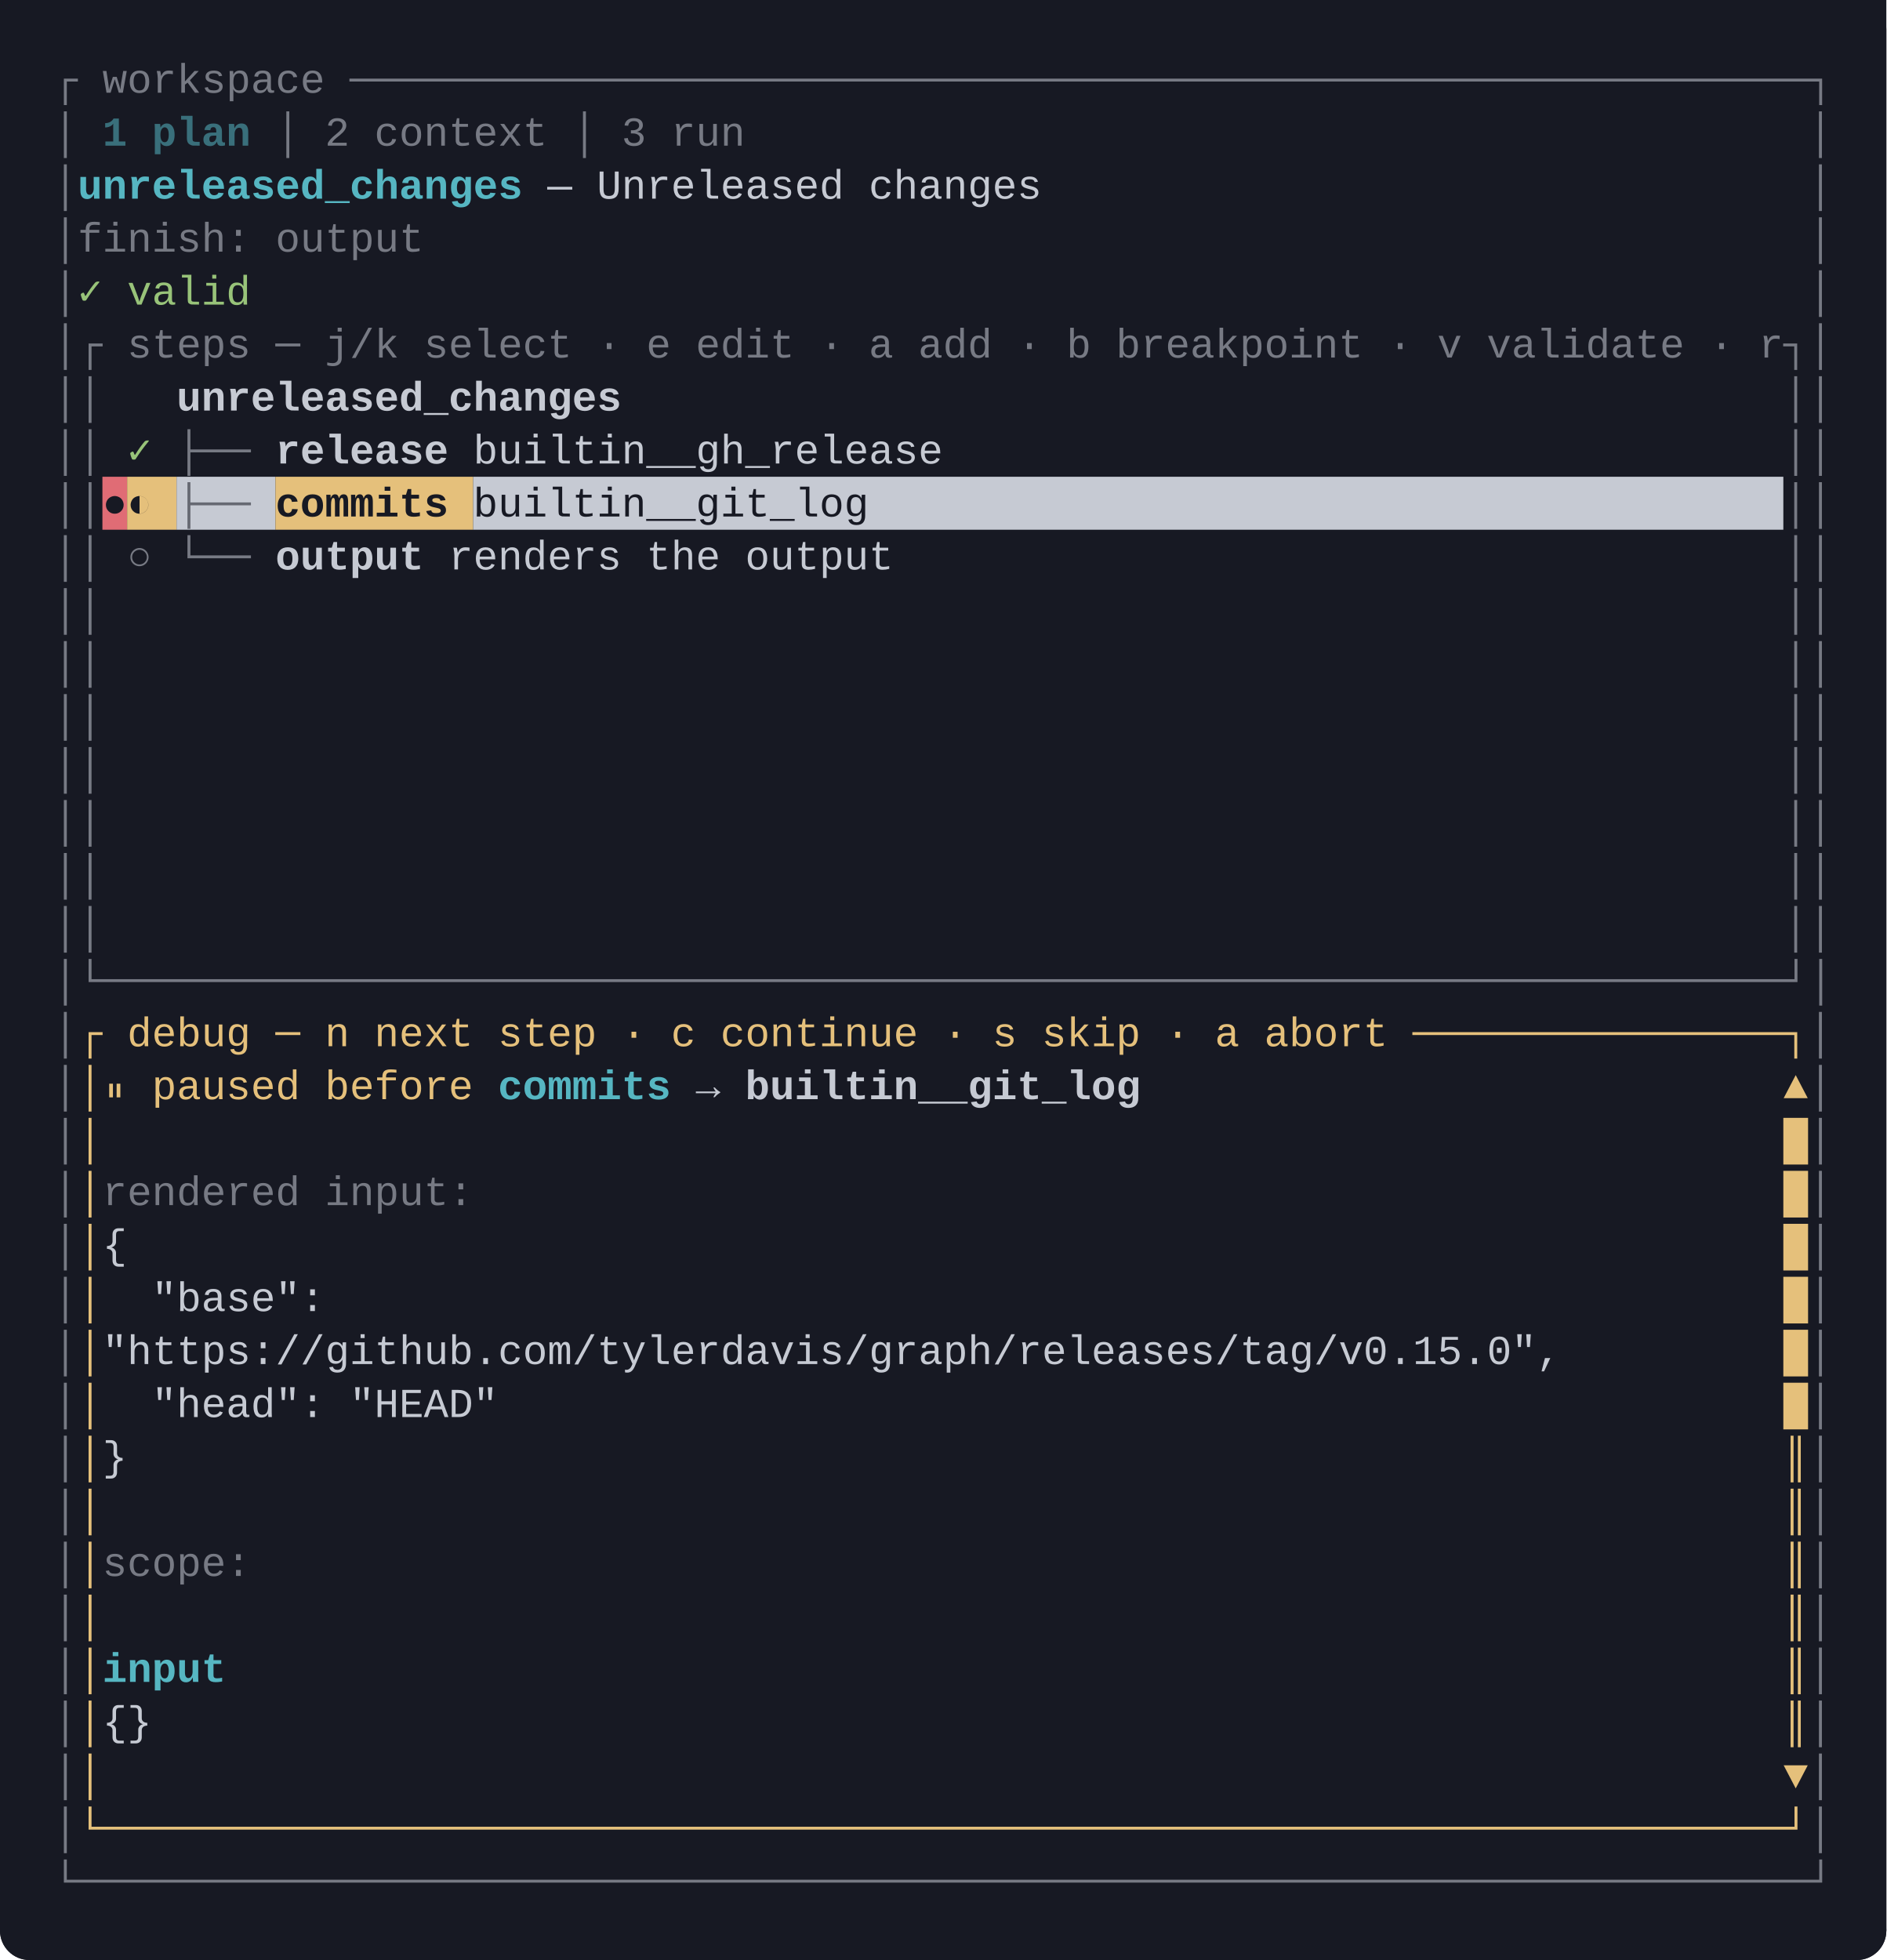
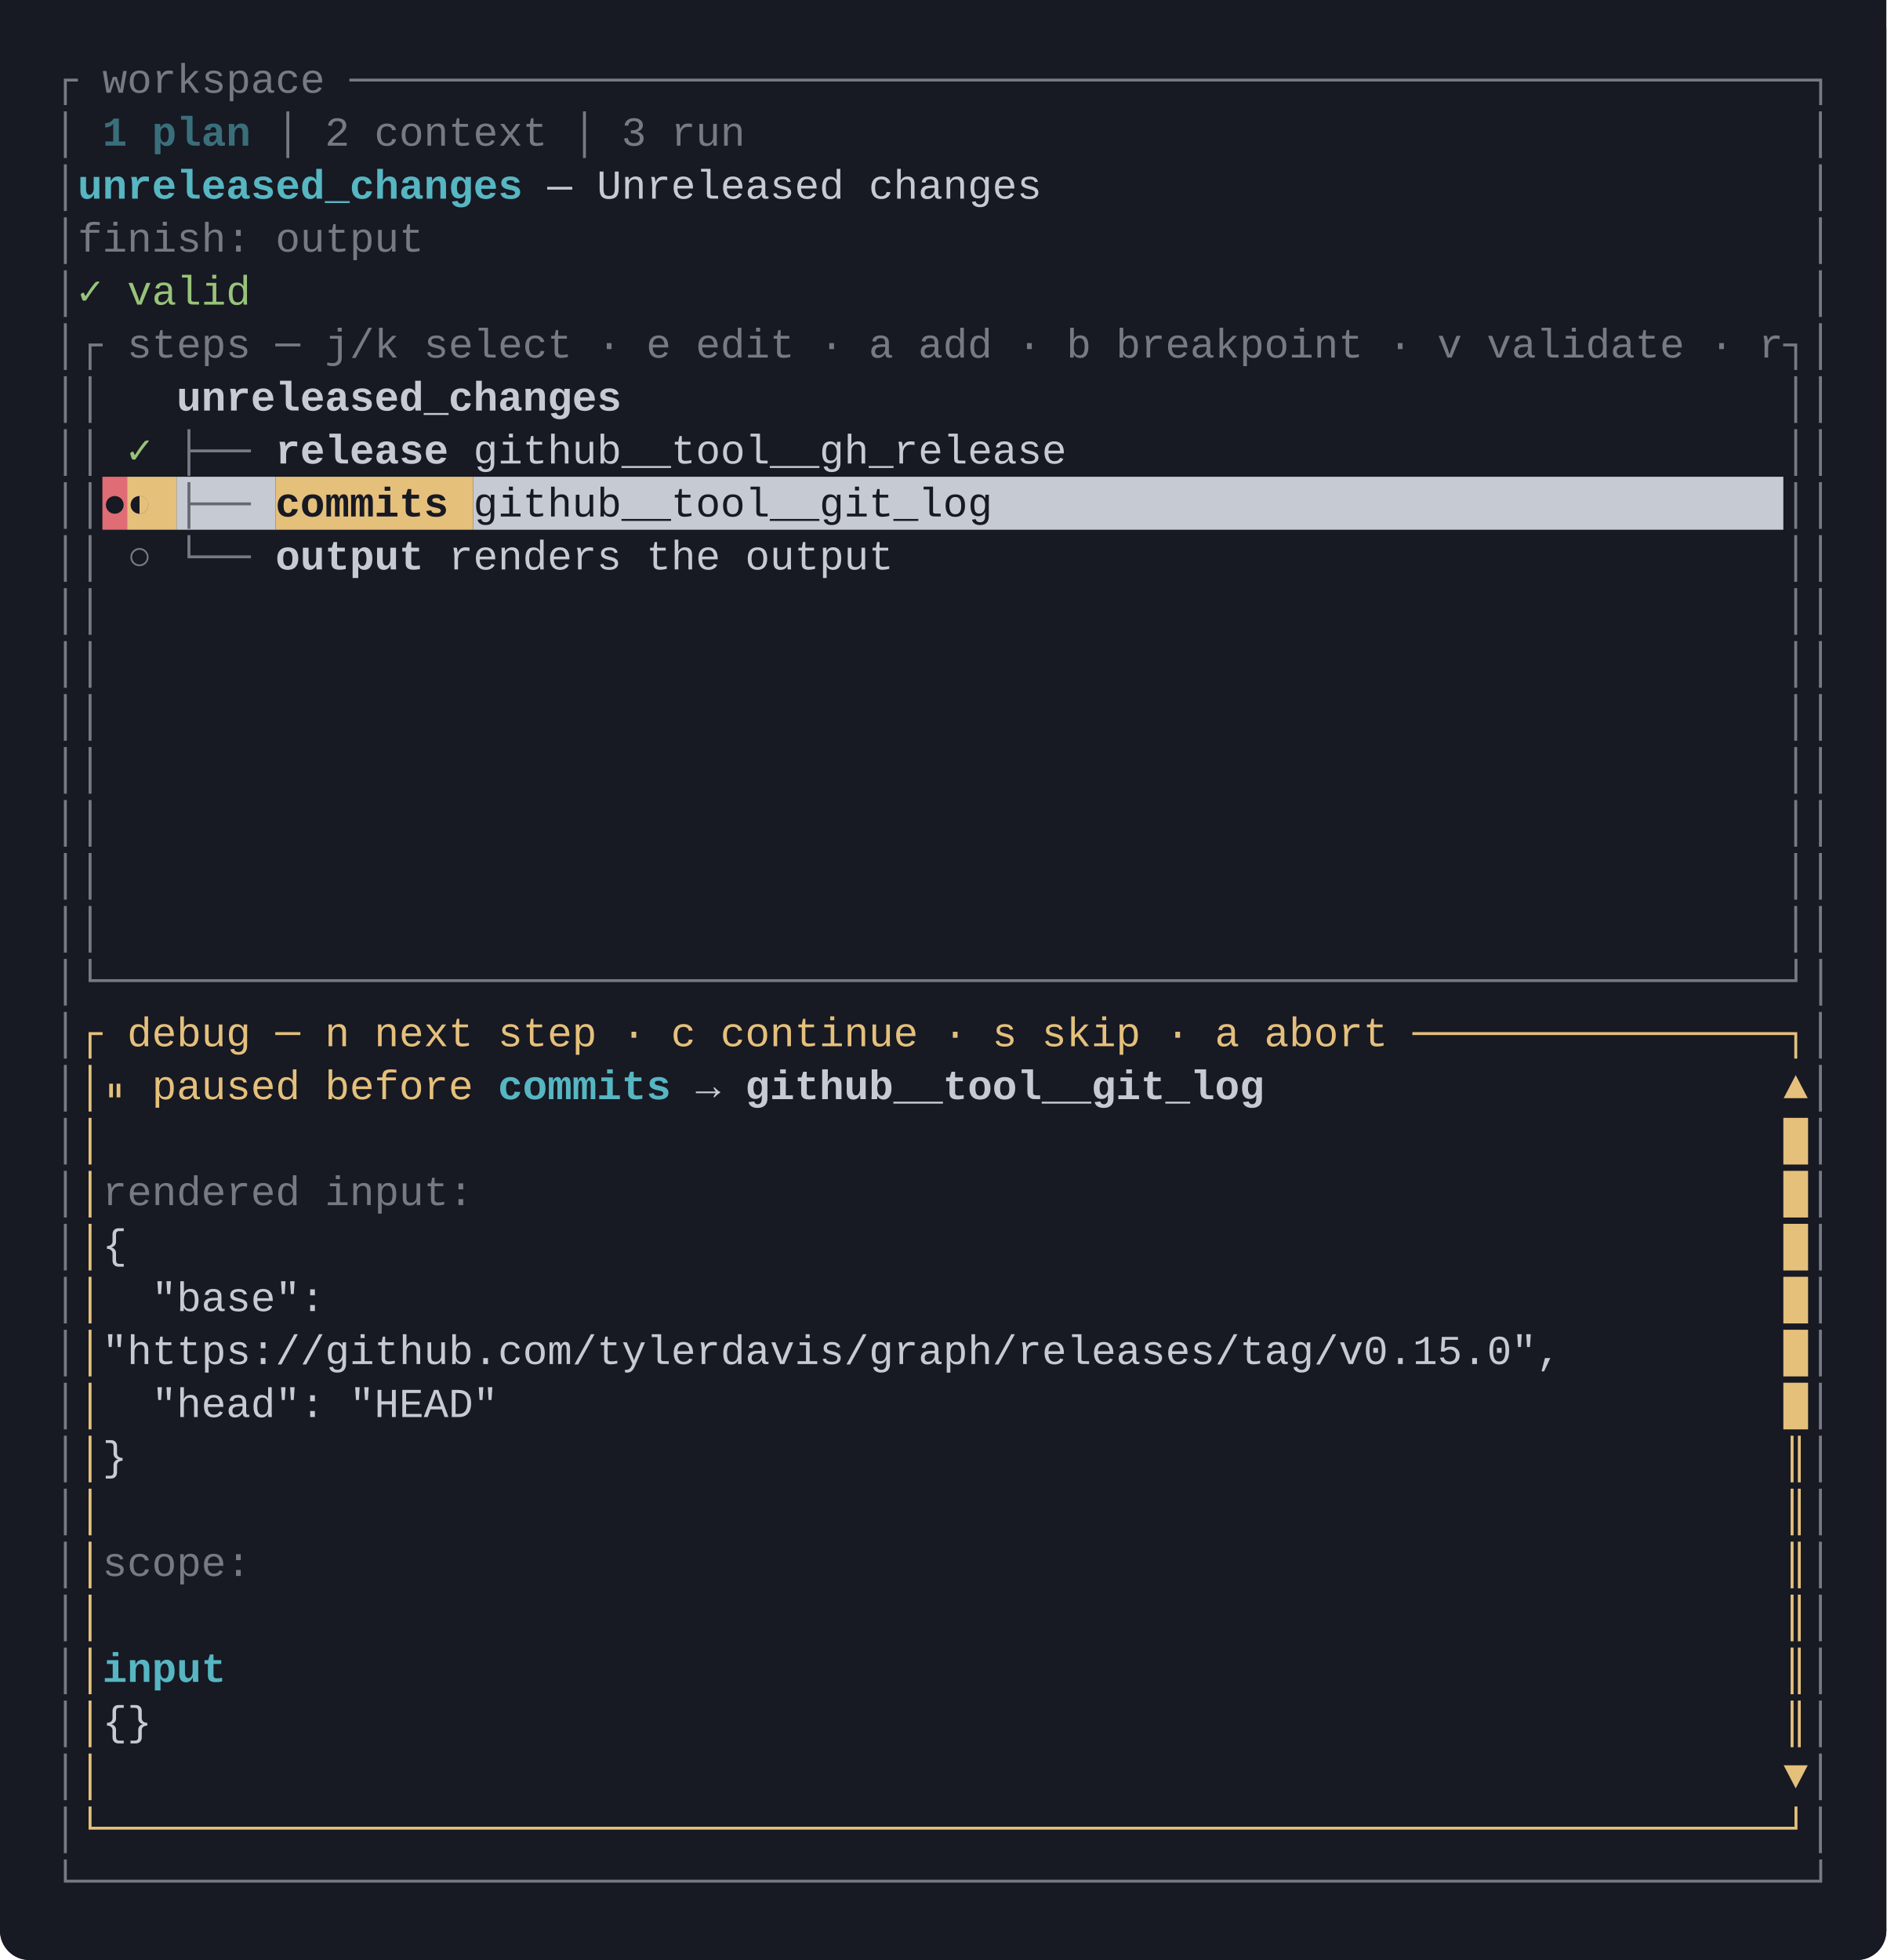
<svg xmlns="http://www.w3.org/2000/svg" width="641" height="666" viewBox="0 0 641 666" xml:space="preserve" font-family="ui-monospace, SFMono-Regular, Menlo, Consolas, 'Liberation Mono', monospace" font-size="14px">
  <rect width="641" height="666" rx="10" fill="#11131b" />
  <rect y="0" width="641" height="656" fill="#171923" />
  <rect y="646" width="641" height="20" rx="10" fill="#171923" />
  <rect x="34.8" y="162.0" width="8.4" height="18" fill="#e06c75" />
  <rect x="43.2" y="162.0" width="16.8" height="18" fill="#e5c07b" />
  <rect x="60.0" y="162.0" width="33.6" height="18" fill="#c6cad3" />
  <rect x="93.6" y="162.0" width="67.2" height="18" fill="#e5c07b" />
  <rect x="160.8" y="162.0" width="445.2" height="18" fill="#c6cad3" />
  <text x="18.0" y="31.5" textLength="8.4" lengthAdjust="spacingAndGlyphs" fill="#c6cad3" opacity="0.55">┌</text>
  <text x="34.8" y="31.5" textLength="75.6" lengthAdjust="spacingAndGlyphs" fill="#c6cad3" opacity="0.55">workspace</text>
  <text x="118.8" y="31.5" textLength="504.0" lengthAdjust="spacingAndGlyphs" fill="#c6cad3" opacity="0.55">───────────────────────────────────────────────────────────┐</text>
  <text x="18.0" y="49.5" textLength="8.4" lengthAdjust="spacingAndGlyphs" fill="#c6cad3" opacity="0.55">│</text>
  <text x="34.8" y="49.5" textLength="8.4" lengthAdjust="spacingAndGlyphs" fill="#56b6c2" font-weight="600" opacity="0.55">1</text>
  <text x="51.6" y="49.5" textLength="33.6" lengthAdjust="spacingAndGlyphs" fill="#56b6c2" font-weight="600" opacity="0.55">plan</text>
  <text x="93.6" y="49.5" textLength="8.4" lengthAdjust="spacingAndGlyphs" fill="#c6cad3" opacity="0.55">│</text>
  <text x="110.4" y="49.5" textLength="8.4" lengthAdjust="spacingAndGlyphs" fill="#c6cad3" opacity="0.55">2</text>
  <text x="127.2" y="49.5" textLength="58.8" lengthAdjust="spacingAndGlyphs" fill="#c6cad3" opacity="0.55">context</text>
  <text x="194.4" y="49.5" textLength="8.4" lengthAdjust="spacingAndGlyphs" fill="#c6cad3" opacity="0.55">│</text>
  <text x="211.2" y="49.5" textLength="8.4" lengthAdjust="spacingAndGlyphs" fill="#c6cad3" opacity="0.55">3</text>
  <text x="228.0" y="49.5" textLength="25.2" lengthAdjust="spacingAndGlyphs" fill="#c6cad3" opacity="0.55">run</text>
  <text x="614.4" y="49.5" textLength="8.4" lengthAdjust="spacingAndGlyphs" fill="#c6cad3" opacity="0.55">│</text>
  <text x="18.0" y="67.5" textLength="8.4" lengthAdjust="spacingAndGlyphs" fill="#c6cad3" opacity="0.55">│</text>
  <text x="26.4" y="67.5" textLength="151.2" lengthAdjust="spacingAndGlyphs" fill="#56b6c2" font-weight="600">unreleased_changes</text>
  <text x="186.0" y="67.5" textLength="8.4" lengthAdjust="spacingAndGlyphs" fill="#c6cad3">—</text>
  <text x="202.8" y="67.5" textLength="84.0" lengthAdjust="spacingAndGlyphs" fill="#c6cad3">Unreleased</text>
  <text x="295.2" y="67.5" textLength="58.8" lengthAdjust="spacingAndGlyphs" fill="#c6cad3">changes</text>
  <text x="614.4" y="67.5" textLength="8.4" lengthAdjust="spacingAndGlyphs" fill="#c6cad3" opacity="0.55">│</text>
  <text x="18.0" y="85.5" textLength="67.2" lengthAdjust="spacingAndGlyphs" fill="#c6cad3" opacity="0.55">│finish:</text>
  <text x="93.6" y="85.5" textLength="50.4" lengthAdjust="spacingAndGlyphs" fill="#c6cad3" opacity="0.55">output</text>
  <text x="614.4" y="85.5" textLength="8.4" lengthAdjust="spacingAndGlyphs" fill="#c6cad3" opacity="0.55">│</text>
  <text x="18.0" y="103.5" textLength="8.4" lengthAdjust="spacingAndGlyphs" fill="#c6cad3" opacity="0.55">│</text>
  <text x="26.4" y="103.5" textLength="8.4" lengthAdjust="spacingAndGlyphs" fill="#98c379">✓</text>
  <text x="43.2" y="103.5" textLength="42.0" lengthAdjust="spacingAndGlyphs" fill="#98c379">valid</text>
  <text x="614.4" y="103.5" textLength="8.4" lengthAdjust="spacingAndGlyphs" fill="#c6cad3" opacity="0.55">│</text>
  <text x="18.0" y="121.5" textLength="16.8" lengthAdjust="spacingAndGlyphs" fill="#c6cad3" opacity="0.55">│┌</text>
  <text x="43.2" y="121.5" textLength="42.0" lengthAdjust="spacingAndGlyphs" fill="#c6cad3" opacity="0.55">steps</text>
  <text x="93.6" y="121.5" textLength="8.4" lengthAdjust="spacingAndGlyphs" fill="#c6cad3" opacity="0.55">─</text>
  <text x="110.4" y="121.5" textLength="25.2" lengthAdjust="spacingAndGlyphs" fill="#c6cad3" opacity="0.55">j/k</text>
  <text x="144.0" y="121.5" textLength="50.4" lengthAdjust="spacingAndGlyphs" fill="#c6cad3" opacity="0.55">select</text>
  <text x="202.8" y="121.5" textLength="8.4" lengthAdjust="spacingAndGlyphs" fill="#c6cad3" opacity="0.55">·</text>
  <text x="219.6" y="121.5" textLength="8.4" lengthAdjust="spacingAndGlyphs" fill="#c6cad3" opacity="0.55">e</text>
  <text x="236.4" y="121.5" textLength="33.6" lengthAdjust="spacingAndGlyphs" fill="#c6cad3" opacity="0.55">edit</text>
  <text x="278.4" y="121.5" textLength="8.4" lengthAdjust="spacingAndGlyphs" fill="#c6cad3" opacity="0.55">·</text>
  <text x="295.2" y="121.5" textLength="8.4" lengthAdjust="spacingAndGlyphs" fill="#c6cad3" opacity="0.55">a</text>
  <text x="312.0" y="121.5" textLength="25.2" lengthAdjust="spacingAndGlyphs" fill="#c6cad3" opacity="0.55">add</text>
  <text x="345.6" y="121.5" textLength="8.4" lengthAdjust="spacingAndGlyphs" fill="#c6cad3" opacity="0.55">·</text>
  <text x="362.4" y="121.5" textLength="8.4" lengthAdjust="spacingAndGlyphs" fill="#c6cad3" opacity="0.55">b</text>
  <text x="379.2" y="121.5" textLength="84.0" lengthAdjust="spacingAndGlyphs" fill="#c6cad3" opacity="0.55">breakpoint</text>
  <text x="471.6" y="121.5" textLength="8.4" lengthAdjust="spacingAndGlyphs" fill="#c6cad3" opacity="0.55">·</text>
  <text x="488.4" y="121.5" textLength="8.4" lengthAdjust="spacingAndGlyphs" fill="#c6cad3" opacity="0.55">v</text>
  <text x="505.2" y="121.5" textLength="67.2" lengthAdjust="spacingAndGlyphs" fill="#c6cad3" opacity="0.55">validate</text>
  <text x="580.8" y="121.5" textLength="8.4" lengthAdjust="spacingAndGlyphs" fill="#c6cad3" opacity="0.55">·</text>
  <text x="597.6" y="121.5" textLength="25.2" lengthAdjust="spacingAndGlyphs" fill="#c6cad3" opacity="0.55">r┐│</text>
  <text x="18.0" y="139.5" textLength="16.8" lengthAdjust="spacingAndGlyphs" fill="#c6cad3" opacity="0.55">││</text>
  <text x="60.0" y="139.5" textLength="151.2" lengthAdjust="spacingAndGlyphs" fill="#c6cad3" font-weight="600">unreleased_changes</text>
  <text x="606.0" y="139.5" textLength="16.8" lengthAdjust="spacingAndGlyphs" fill="#c6cad3" opacity="0.55">││</text>
  <text x="18.0" y="157.5" textLength="16.8" lengthAdjust="spacingAndGlyphs" fill="#c6cad3" opacity="0.55">││</text>
  <text x="43.2" y="157.5" textLength="8.4" lengthAdjust="spacingAndGlyphs" fill="#98c379">✓</text>
  <text x="60.0" y="157.5" textLength="25.2" lengthAdjust="spacingAndGlyphs" fill="#c6cad3" opacity="0.55">├──</text>
  <text x="93.6" y="157.5" textLength="58.8" lengthAdjust="spacingAndGlyphs" fill="#c6cad3" font-weight="600">release</text>
-   <text x="160.8" y="157.5" textLength="159.6" lengthAdjust="spacingAndGlyphs" fill="#c6cad3">builtin__gh_release</text>
+   <text x="160.8" y="157.5" textLength="201.6" lengthAdjust="spacingAndGlyphs" fill="#c6cad3">github__tool__gh_release</text>
  <text x="606.0" y="157.5" textLength="16.8" lengthAdjust="spacingAndGlyphs" fill="#c6cad3" opacity="0.55">││</text>
  <text x="18.0" y="175.5" textLength="16.8" lengthAdjust="spacingAndGlyphs" fill="#c6cad3" opacity="0.55">││</text>
  <text x="34.8" y="175.5" textLength="8.4" lengthAdjust="spacingAndGlyphs" fill="#171923">●</text>
  <text x="43.2" y="175.5" textLength="8.4" lengthAdjust="spacingAndGlyphs" fill="#171923">◐</text>
  <text x="60.0" y="175.5" textLength="25.2" lengthAdjust="spacingAndGlyphs" fill="#171923" opacity="0.55">├──</text>
  <text x="93.6" y="175.5" textLength="58.8" lengthAdjust="spacingAndGlyphs" fill="#171923" font-weight="600">commits</text>
-   <text x="160.8" y="175.5" textLength="134.4" lengthAdjust="spacingAndGlyphs" fill="#171923">builtin__git_log</text>
+   <text x="160.8" y="175.5" textLength="176.4" lengthAdjust="spacingAndGlyphs" fill="#171923">github__tool__git_log</text>
  <text x="606.0" y="175.5" textLength="16.8" lengthAdjust="spacingAndGlyphs" fill="#c6cad3" opacity="0.55">││</text>
  <text x="18.0" y="193.5" textLength="16.8" lengthAdjust="spacingAndGlyphs" fill="#c6cad3" opacity="0.55">││</text>
  <text x="43.2" y="193.5" textLength="8.4" lengthAdjust="spacingAndGlyphs" fill="#c6cad3" opacity="0.55">○</text>
  <text x="60.0" y="193.5" textLength="25.2" lengthAdjust="spacingAndGlyphs" fill="#c6cad3" opacity="0.55">└──</text>
  <text x="93.6" y="193.5" textLength="50.4" lengthAdjust="spacingAndGlyphs" fill="#c6cad3" font-weight="600">output</text>
  <text x="152.4" y="193.5" textLength="58.8" lengthAdjust="spacingAndGlyphs" fill="#c6cad3">renders</text>
  <text x="219.6" y="193.5" textLength="25.2" lengthAdjust="spacingAndGlyphs" fill="#c6cad3">the</text>
  <text x="253.2" y="193.5" textLength="50.4" lengthAdjust="spacingAndGlyphs" fill="#c6cad3">output</text>
  <text x="606.0" y="193.5" textLength="16.8" lengthAdjust="spacingAndGlyphs" fill="#c6cad3" opacity="0.55">││</text>
  <text x="18.0" y="211.5" textLength="16.8" lengthAdjust="spacingAndGlyphs" fill="#c6cad3" opacity="0.55">││</text>
  <text x="606.0" y="211.5" textLength="16.8" lengthAdjust="spacingAndGlyphs" fill="#c6cad3" opacity="0.55">││</text>
  <text x="18.0" y="229.5" textLength="16.8" lengthAdjust="spacingAndGlyphs" fill="#c6cad3" opacity="0.55">││</text>
  <text x="606.0" y="229.5" textLength="16.8" lengthAdjust="spacingAndGlyphs" fill="#c6cad3" opacity="0.55">││</text>
  <text x="18.0" y="247.5" textLength="16.8" lengthAdjust="spacingAndGlyphs" fill="#c6cad3" opacity="0.55">││</text>
  <text x="606.0" y="247.5" textLength="16.8" lengthAdjust="spacingAndGlyphs" fill="#c6cad3" opacity="0.55">││</text>
  <text x="18.0" y="265.5" textLength="16.8" lengthAdjust="spacingAndGlyphs" fill="#c6cad3" opacity="0.55">││</text>
  <text x="606.0" y="265.5" textLength="16.8" lengthAdjust="spacingAndGlyphs" fill="#c6cad3" opacity="0.55">││</text>
  <text x="18.0" y="283.5" textLength="16.8" lengthAdjust="spacingAndGlyphs" fill="#c6cad3" opacity="0.55">││</text>
  <text x="606.0" y="283.5" textLength="16.8" lengthAdjust="spacingAndGlyphs" fill="#c6cad3" opacity="0.55">││</text>
  <text x="18.0" y="301.5" textLength="16.8" lengthAdjust="spacingAndGlyphs" fill="#c6cad3" opacity="0.55">││</text>
  <text x="606.0" y="301.5" textLength="16.8" lengthAdjust="spacingAndGlyphs" fill="#c6cad3" opacity="0.55">││</text>
  <text x="18.0" y="319.5" textLength="16.8" lengthAdjust="spacingAndGlyphs" fill="#c6cad3" opacity="0.55">││</text>
  <text x="606.0" y="319.5" textLength="16.8" lengthAdjust="spacingAndGlyphs" fill="#c6cad3" opacity="0.55">││</text>
  <text x="18.0" y="337.5" textLength="604.8" lengthAdjust="spacingAndGlyphs" fill="#c6cad3" opacity="0.55">│└────────────────────────────────────────────────────────────────────┘│</text>
  <text x="18.0" y="355.5" textLength="8.4" lengthAdjust="spacingAndGlyphs" fill="#c6cad3" opacity="0.55">│</text>
  <text x="26.4" y="355.5" textLength="8.4" lengthAdjust="spacingAndGlyphs" fill="#e5c07b">┌</text>
  <text x="43.2" y="355.5" textLength="42.0" lengthAdjust="spacingAndGlyphs" fill="#e5c07b">debug</text>
  <text x="93.6" y="355.5" textLength="8.4" lengthAdjust="spacingAndGlyphs" fill="#e5c07b">─</text>
  <text x="110.4" y="355.5" textLength="8.4" lengthAdjust="spacingAndGlyphs" fill="#e5c07b">n</text>
  <text x="127.2" y="355.5" textLength="33.6" lengthAdjust="spacingAndGlyphs" fill="#e5c07b">next</text>
  <text x="169.2" y="355.5" textLength="33.6" lengthAdjust="spacingAndGlyphs" fill="#e5c07b">step</text>
  <text x="211.2" y="355.5" textLength="8.4" lengthAdjust="spacingAndGlyphs" fill="#e5c07b">·</text>
  <text x="228.0" y="355.5" textLength="8.4" lengthAdjust="spacingAndGlyphs" fill="#e5c07b">c</text>
  <text x="244.8" y="355.5" textLength="67.2" lengthAdjust="spacingAndGlyphs" fill="#e5c07b">continue</text>
  <text x="320.4" y="355.5" textLength="8.4" lengthAdjust="spacingAndGlyphs" fill="#e5c07b">·</text>
  <text x="337.2" y="355.5" textLength="8.4" lengthAdjust="spacingAndGlyphs" fill="#e5c07b">s</text>
  <text x="354.0" y="355.5" textLength="33.6" lengthAdjust="spacingAndGlyphs" fill="#e5c07b">skip</text>
  <text x="396.0" y="355.5" textLength="8.4" lengthAdjust="spacingAndGlyphs" fill="#e5c07b">·</text>
  <text x="412.8" y="355.5" textLength="8.4" lengthAdjust="spacingAndGlyphs" fill="#e5c07b">a</text>
  <text x="429.6" y="355.5" textLength="42.0" lengthAdjust="spacingAndGlyphs" fill="#e5c07b">abort</text>
  <text x="480.0" y="355.5" textLength="134.4" lengthAdjust="spacingAndGlyphs" fill="#e5c07b">───────────────┐</text>
  <text x="614.4" y="355.5" textLength="8.4" lengthAdjust="spacingAndGlyphs" fill="#c6cad3" opacity="0.55">│</text>
  <text x="18.0" y="373.5" textLength="8.4" lengthAdjust="spacingAndGlyphs" fill="#c6cad3" opacity="0.55">│</text>
  <text x="26.4" y="373.5" textLength="16.8" lengthAdjust="spacingAndGlyphs" fill="#e5c07b">│⏸</text>
  <text x="51.6" y="373.5" textLength="50.4" lengthAdjust="spacingAndGlyphs" fill="#e5c07b">paused</text>
  <text x="110.4" y="373.5" textLength="50.4" lengthAdjust="spacingAndGlyphs" fill="#e5c07b">before</text>
  <text x="169.2" y="373.5" textLength="58.8" lengthAdjust="spacingAndGlyphs" fill="#56b6c2" font-weight="600">commits</text>
  <text x="236.4" y="373.5" textLength="8.4" lengthAdjust="spacingAndGlyphs" fill="#c6cad3">→</text>
-   <text x="253.2" y="373.5" textLength="134.4" lengthAdjust="spacingAndGlyphs" fill="#c6cad3" font-weight="600">builtin__git_log</text>
+   <text x="253.2" y="373.5" textLength="176.4" lengthAdjust="spacingAndGlyphs" fill="#c6cad3" font-weight="600">github__tool__git_log</text>
  <text x="606.0" y="373.5" textLength="8.4" lengthAdjust="spacingAndGlyphs" fill="#e5c07b">▲</text>
  <text x="614.4" y="373.5" textLength="8.4" lengthAdjust="spacingAndGlyphs" fill="#c6cad3" opacity="0.55">│</text>
  <text x="18.0" y="391.5" textLength="8.4" lengthAdjust="spacingAndGlyphs" fill="#c6cad3" opacity="0.55">│</text>
  <text x="26.4" y="391.5" textLength="8.4" lengthAdjust="spacingAndGlyphs" fill="#e5c07b">│</text>
  <text x="606.0" y="391.5" textLength="8.4" lengthAdjust="spacingAndGlyphs" fill="#e5c07b">█</text>
  <text x="614.4" y="391.5" textLength="8.4" lengthAdjust="spacingAndGlyphs" fill="#c6cad3" opacity="0.55">│</text>
  <text x="18.0" y="409.5" textLength="8.4" lengthAdjust="spacingAndGlyphs" fill="#c6cad3" opacity="0.55">│</text>
  <text x="26.4" y="409.5" textLength="8.4" lengthAdjust="spacingAndGlyphs" fill="#e5c07b">│</text>
  <text x="34.8" y="409.5" textLength="67.2" lengthAdjust="spacingAndGlyphs" fill="#c6cad3" opacity="0.55">rendered</text>
  <text x="110.4" y="409.5" textLength="50.4" lengthAdjust="spacingAndGlyphs" fill="#c6cad3" opacity="0.55">input:</text>
  <text x="606.0" y="409.5" textLength="8.4" lengthAdjust="spacingAndGlyphs" fill="#e5c07b">█</text>
  <text x="614.4" y="409.5" textLength="8.4" lengthAdjust="spacingAndGlyphs" fill="#c6cad3" opacity="0.55">│</text>
  <text x="18.0" y="427.5" textLength="8.4" lengthAdjust="spacingAndGlyphs" fill="#c6cad3" opacity="0.55">│</text>
  <text x="26.4" y="427.5" textLength="8.4" lengthAdjust="spacingAndGlyphs" fill="#e5c07b">│</text>
  <text x="34.8" y="427.5" textLength="8.4" lengthAdjust="spacingAndGlyphs" fill="#c6cad3">{</text>
  <text x="606.0" y="427.5" textLength="8.4" lengthAdjust="spacingAndGlyphs" fill="#e5c07b">█</text>
  <text x="614.4" y="427.5" textLength="8.4" lengthAdjust="spacingAndGlyphs" fill="#c6cad3" opacity="0.55">│</text>
  <text x="18.0" y="445.5" textLength="8.4" lengthAdjust="spacingAndGlyphs" fill="#c6cad3" opacity="0.55">│</text>
  <text x="26.4" y="445.5" textLength="8.4" lengthAdjust="spacingAndGlyphs" fill="#e5c07b">│</text>
  <text x="51.6" y="445.5" textLength="58.8" lengthAdjust="spacingAndGlyphs" fill="#c6cad3">"base":</text>
  <text x="606.0" y="445.5" textLength="8.4" lengthAdjust="spacingAndGlyphs" fill="#e5c07b">█</text>
  <text x="614.4" y="445.5" textLength="8.4" lengthAdjust="spacingAndGlyphs" fill="#c6cad3" opacity="0.55">│</text>
  <text x="18.0" y="463.5" textLength="8.4" lengthAdjust="spacingAndGlyphs" fill="#c6cad3" opacity="0.55">│</text>
  <text x="26.4" y="463.5" textLength="8.4" lengthAdjust="spacingAndGlyphs" fill="#e5c07b">│</text>
  <text x="34.8" y="463.5" textLength="495.6" lengthAdjust="spacingAndGlyphs" fill="#c6cad3">"https://github.com/tylerdavis/graph/releases/tag/v0.15.0",</text>
  <text x="606.0" y="463.5" textLength="8.4" lengthAdjust="spacingAndGlyphs" fill="#e5c07b">█</text>
  <text x="614.4" y="463.5" textLength="8.4" lengthAdjust="spacingAndGlyphs" fill="#c6cad3" opacity="0.55">│</text>
  <text x="18.0" y="481.5" textLength="8.4" lengthAdjust="spacingAndGlyphs" fill="#c6cad3" opacity="0.55">│</text>
  <text x="26.4" y="481.5" textLength="8.4" lengthAdjust="spacingAndGlyphs" fill="#e5c07b">│</text>
  <text x="51.6" y="481.5" textLength="58.8" lengthAdjust="spacingAndGlyphs" fill="#c6cad3">"head":</text>
  <text x="118.8" y="481.5" textLength="50.4" lengthAdjust="spacingAndGlyphs" fill="#c6cad3">"HEAD"</text>
  <text x="606.0" y="481.5" textLength="8.4" lengthAdjust="spacingAndGlyphs" fill="#e5c07b">█</text>
  <text x="614.4" y="481.5" textLength="8.4" lengthAdjust="spacingAndGlyphs" fill="#c6cad3" opacity="0.55">│</text>
  <text x="18.0" y="499.5" textLength="8.4" lengthAdjust="spacingAndGlyphs" fill="#c6cad3" opacity="0.55">│</text>
  <text x="26.4" y="499.5" textLength="8.4" lengthAdjust="spacingAndGlyphs" fill="#e5c07b">│</text>
  <text x="34.8" y="499.5" textLength="8.4" lengthAdjust="spacingAndGlyphs" fill="#c6cad3">}</text>
  <text x="606.0" y="499.5" textLength="8.4" lengthAdjust="spacingAndGlyphs" fill="#e5c07b">║</text>
  <text x="614.4" y="499.5" textLength="8.4" lengthAdjust="spacingAndGlyphs" fill="#c6cad3" opacity="0.55">│</text>
  <text x="18.0" y="517.5" textLength="8.4" lengthAdjust="spacingAndGlyphs" fill="#c6cad3" opacity="0.55">│</text>
  <text x="26.4" y="517.5" textLength="8.4" lengthAdjust="spacingAndGlyphs" fill="#e5c07b">│</text>
  <text x="606.0" y="517.5" textLength="8.4" lengthAdjust="spacingAndGlyphs" fill="#e5c07b">║</text>
  <text x="614.4" y="517.5" textLength="8.4" lengthAdjust="spacingAndGlyphs" fill="#c6cad3" opacity="0.55">│</text>
  <text x="18.0" y="535.5" textLength="8.4" lengthAdjust="spacingAndGlyphs" fill="#c6cad3" opacity="0.55">│</text>
  <text x="26.4" y="535.5" textLength="8.4" lengthAdjust="spacingAndGlyphs" fill="#e5c07b">│</text>
  <text x="34.8" y="535.5" textLength="50.4" lengthAdjust="spacingAndGlyphs" fill="#c6cad3" opacity="0.55">scope:</text>
  <text x="606.0" y="535.5" textLength="8.4" lengthAdjust="spacingAndGlyphs" fill="#e5c07b">║</text>
  <text x="614.4" y="535.5" textLength="8.4" lengthAdjust="spacingAndGlyphs" fill="#c6cad3" opacity="0.55">│</text>
  <text x="18.0" y="553.5" textLength="8.4" lengthAdjust="spacingAndGlyphs" fill="#c6cad3" opacity="0.55">│</text>
  <text x="26.4" y="553.5" textLength="8.4" lengthAdjust="spacingAndGlyphs" fill="#e5c07b">│</text>
  <text x="606.0" y="553.5" textLength="8.4" lengthAdjust="spacingAndGlyphs" fill="#e5c07b">║</text>
  <text x="614.4" y="553.5" textLength="8.4" lengthAdjust="spacingAndGlyphs" fill="#c6cad3" opacity="0.55">│</text>
  <text x="18.0" y="571.5" textLength="8.4" lengthAdjust="spacingAndGlyphs" fill="#c6cad3" opacity="0.55">│</text>
  <text x="26.4" y="571.5" textLength="8.4" lengthAdjust="spacingAndGlyphs" fill="#e5c07b">│</text>
  <text x="34.8" y="571.5" textLength="42.0" lengthAdjust="spacingAndGlyphs" fill="#56b6c2" font-weight="600">input</text>
  <text x="606.0" y="571.5" textLength="8.4" lengthAdjust="spacingAndGlyphs" fill="#e5c07b">║</text>
  <text x="614.4" y="571.5" textLength="8.4" lengthAdjust="spacingAndGlyphs" fill="#c6cad3" opacity="0.55">│</text>
  <text x="18.0" y="589.5" textLength="8.4" lengthAdjust="spacingAndGlyphs" fill="#c6cad3" opacity="0.55">│</text>
  <text x="26.4" y="589.5" textLength="8.4" lengthAdjust="spacingAndGlyphs" fill="#e5c07b">│</text>
  <text x="34.8" y="589.5" textLength="16.8" lengthAdjust="spacingAndGlyphs" fill="#c6cad3">{}</text>
  <text x="606.0" y="589.5" textLength="8.4" lengthAdjust="spacingAndGlyphs" fill="#e5c07b">║</text>
  <text x="614.4" y="589.5" textLength="8.4" lengthAdjust="spacingAndGlyphs" fill="#c6cad3" opacity="0.55">│</text>
  <text x="18.0" y="607.5" textLength="8.4" lengthAdjust="spacingAndGlyphs" fill="#c6cad3" opacity="0.55">│</text>
  <text x="26.4" y="607.5" textLength="8.4" lengthAdjust="spacingAndGlyphs" fill="#e5c07b">│</text>
  <text x="606.0" y="607.5" textLength="8.4" lengthAdjust="spacingAndGlyphs" fill="#e5c07b">▼</text>
  <text x="614.4" y="607.5" textLength="8.4" lengthAdjust="spacingAndGlyphs" fill="#c6cad3" opacity="0.55">│</text>
  <text x="18.0" y="625.5" textLength="8.4" lengthAdjust="spacingAndGlyphs" fill="#c6cad3" opacity="0.55">│</text>
  <text x="26.4" y="625.5" textLength="588.0" lengthAdjust="spacingAndGlyphs" fill="#e5c07b">└────────────────────────────────────────────────────────────────────┘</text>
  <text x="614.4" y="625.5" textLength="8.4" lengthAdjust="spacingAndGlyphs" fill="#c6cad3" opacity="0.55">│</text>
  <text x="18.0" y="643.5" textLength="604.8" lengthAdjust="spacingAndGlyphs" fill="#c6cad3" opacity="0.55">└──────────────────────────────────────────────────────────────────────┘</text>
</svg>
